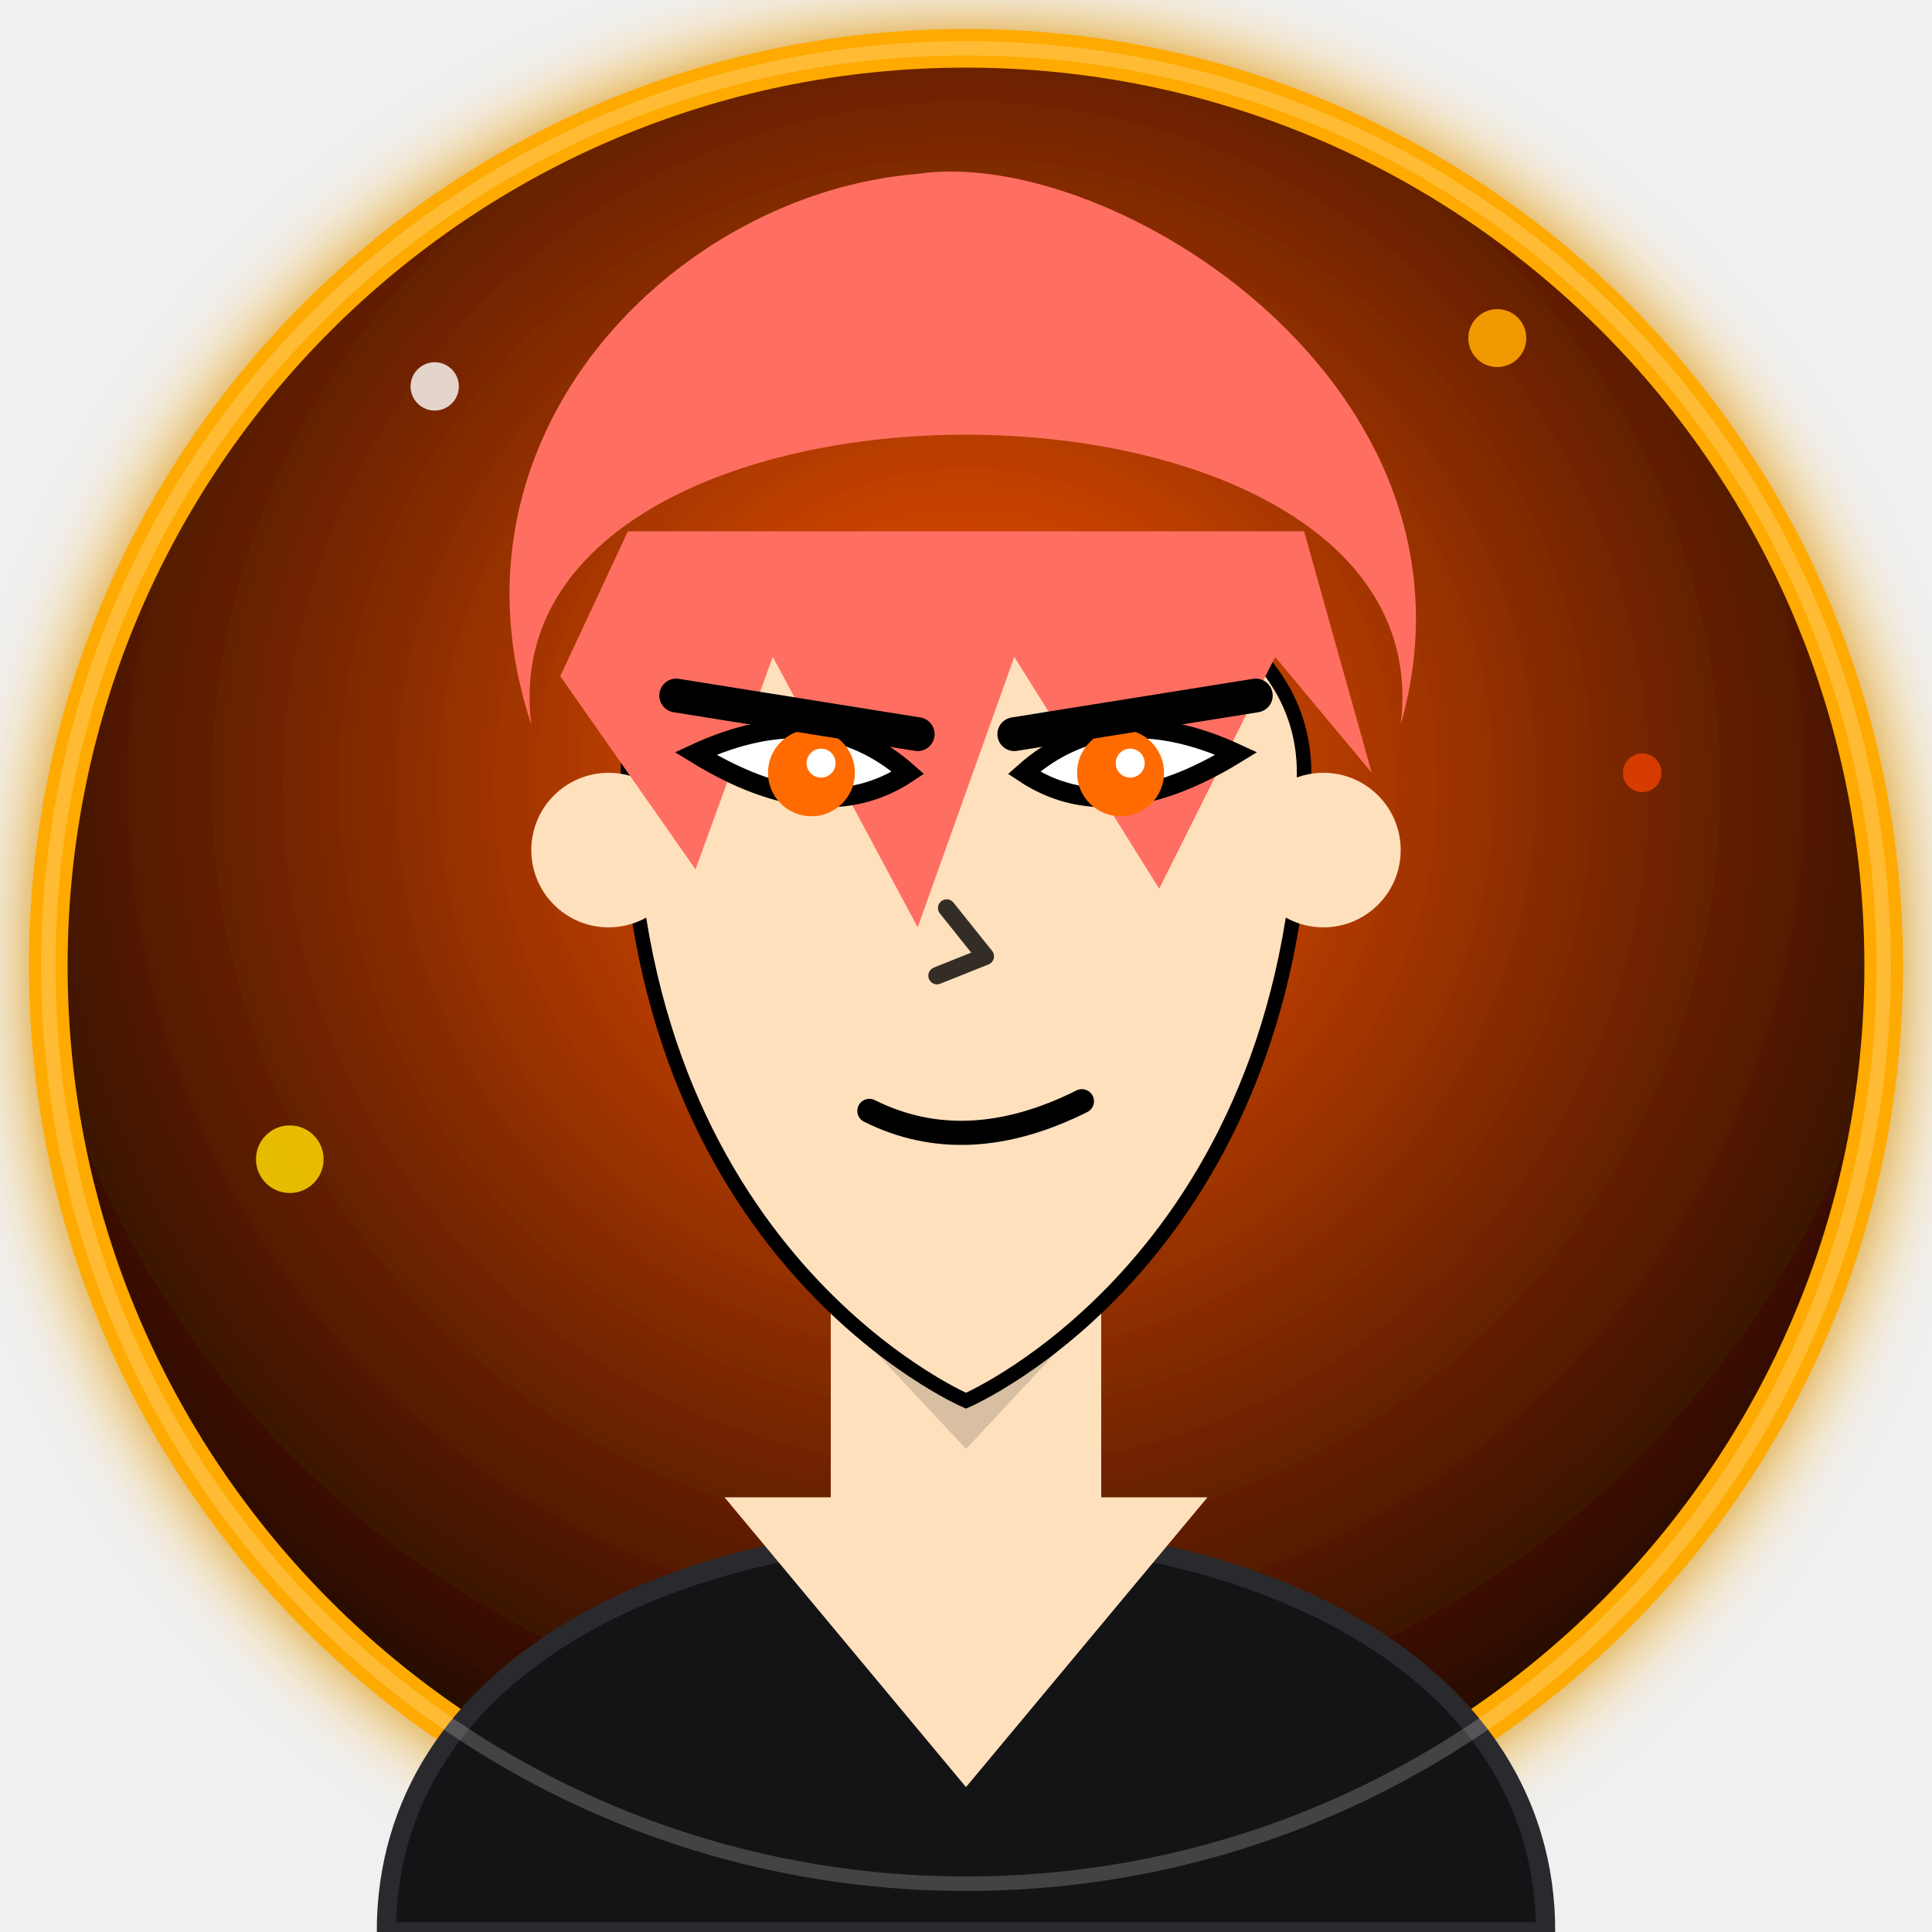
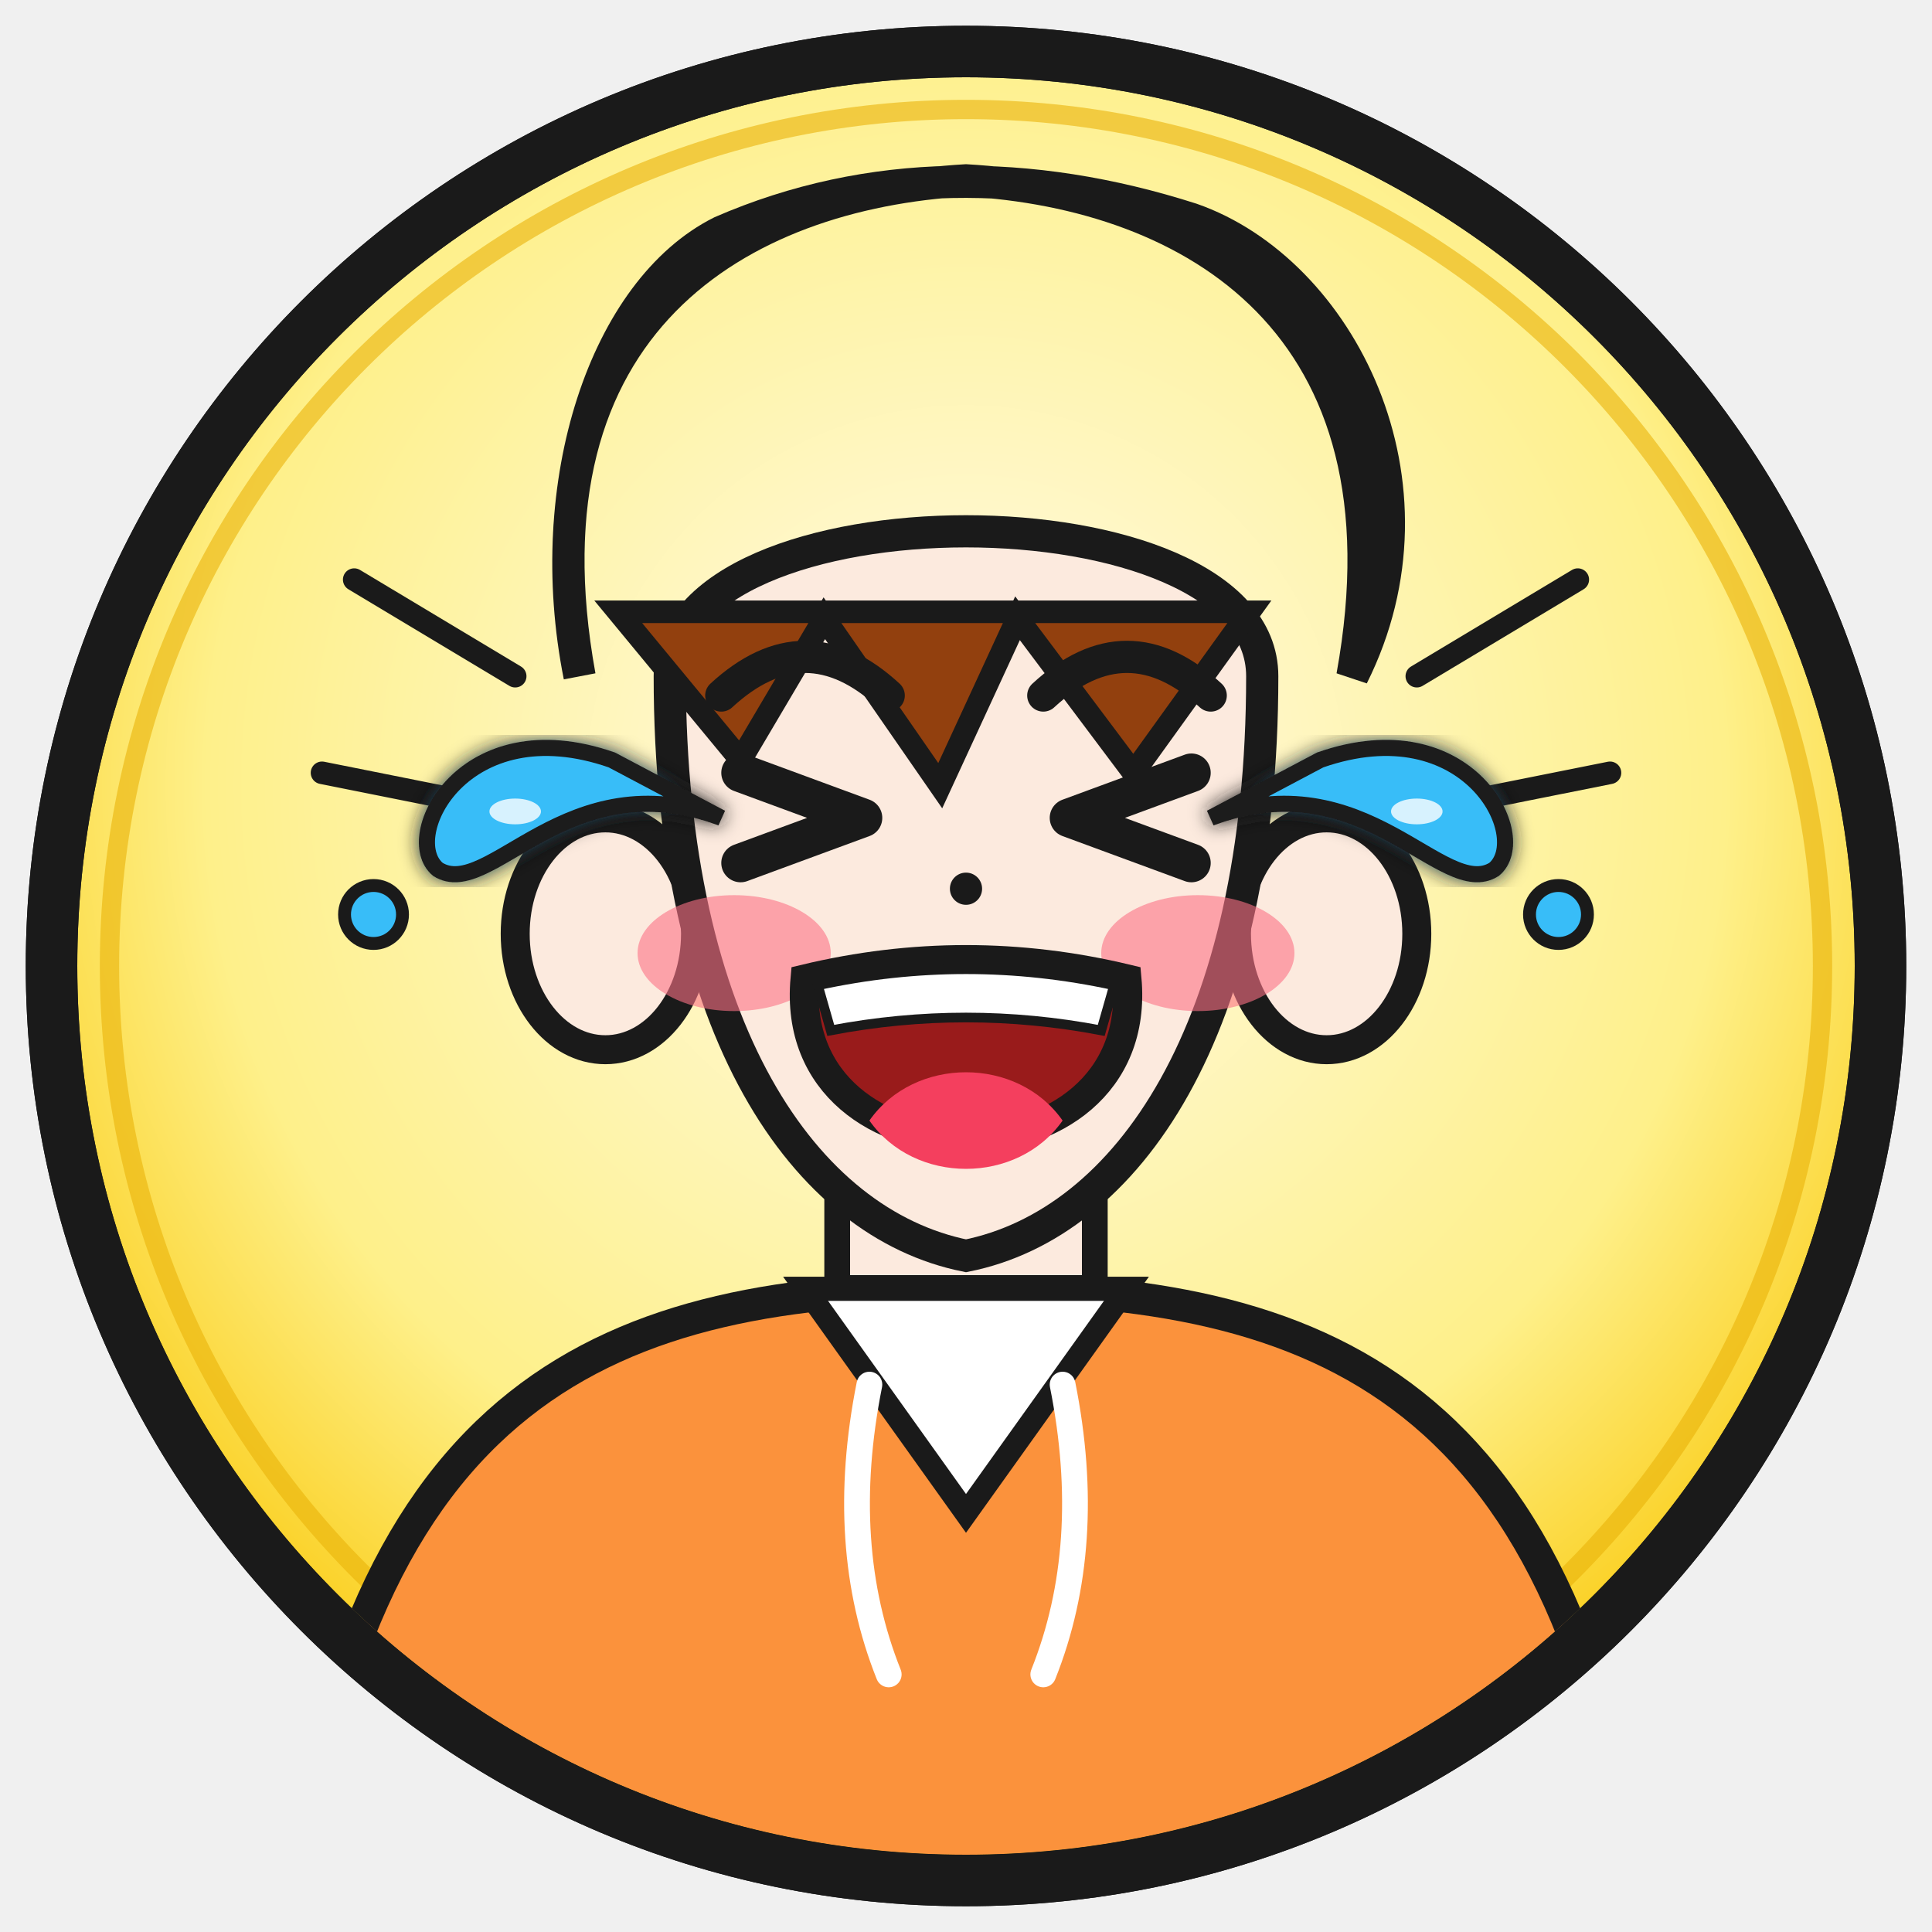
- <svg xmlns="http://www.w3.org/2000/svg" viewBox="0 0 200 200" width="200" height="200">
+ <svg xmlns="http://www.w3.org/2000/svg" viewBox="0 0 300 300" width="300" height="300">
  <defs>
-     <radialGradient id="bg_avatar_8" cx="50%" cy="40%" r="60%">
-       <stop offset="0%" stop-color="#ff5500" />
-       <stop offset="100%" stop-color="#200800" />
+     <radialGradient id="rofl_bg" cx="50%" cy="40%" r="60%">
+       <stop offset="0%" stop-color="#FFFBEB" />
+       <stop offset="70%" stop-color="#FEF08A" />
+       <stop offset="100%" stop-color="#FACC15" />
    </radialGradient>
-     <linearGradient id="goldChain" x1="0%" y1="0%" x2="100%" y2="100%">
-       <stop offset="0%" stop-color="#FFF" />
-       <stop offset="30%" stop-color="#FFD700" />
-       <stop offset="70%" stop-color="#FFA500" />
-       <stop offset="100%" stop-color="#FF8C00" />
-     </linearGradient>
-     <linearGradient id="shemaghPattern" x1="0%" y1="0%" x2="100%" y2="0%">
-       <stop offset="0%" stop-color="#d90429" />
-       <stop offset="50%" stop-color="#ffffff" />
-       <stop offset="100%" stop-color="#d90429" />
-     </linearGradient>
-     <filter id="glow_avatar_8">
-       <feGaussianBlur stdDeviation="4" result="coloredBlur" />
+     <filter id="tear_shine">
+       <feGaussianBlur stdDeviation="1.5" result="blur" />
      <feMerge>
-         <feMergeNode in="coloredBlur" />
+         <feMergeNode in="blur" />
        <feMergeNode in="SourceGraphic" />
      </feMerge>
    </filter>
  </defs>
-   <circle cx="100" cy="100" r="95" fill="url(#bg_avatar_8)" stroke="#ffaa00" stroke-width="4" filter="url(#glow_avatar_8)" />
-   <circle cx="45" cy="40" r="2.5" fill="#FFF" opacity="0.8" />
-   <circle cx="155" cy="35" r="3" fill="#FFA500" opacity="0.9" />
-   <circle cx="170" cy="80" r="2" fill="#FF4500" opacity="0.7" />
-   <circle cx="30" cy="120" r="3.5" fill="#FFD700" opacity="0.85" />
-   <path d="M 40 200 C 40 145, 160 145, 160 200 Z" fill="#141416" stroke="#2a2a2e" stroke-width="2" />
-   <path d="M 75 155 L 100 185 L 125 155 Z" fill="#ffe0bd" />
-   <rect x="86" y="125" width="28" height="35" fill="#ffe0bd" />
-   <path d="M 86 135 L 100 150 L 114 135 Z" fill="#000" opacity="0.15" />
-   <path d="M 65 80 C 65 130, 100 145, 100 145 C 100 145, 135 130, 135 80 C 135 50, 65 50, 65 80 Z" fill="#ffe0bd" stroke="#000" stroke-width="1.5" />
-   <circle cx="63" cy="88" r="8" fill="#ffe0bd" />
-   <circle cx="137" cy="88" r="8" fill="#ffe0bd" />
-   <path d="M 55 75 C 50 35, 150 35, 145 75 C 155 40, 115 15, 95 18 C 70 20, 45 45, 55 75 Z" fill="#ff6f61" />
-   <path d="M 58 70 L 72 90 L 80 68 L 95 96 L 105 68 L 120 92 L 132 68 L 142 80 L 135 55 L 65 55 Z" fill="#ff6f61" />
-   <path d="M 72 78 Q 85 72 94 80 Q 85 86 72 78 Z" fill="#FFF" stroke="#000" stroke-width="2" />
-   <circle cx="84" cy="80" r="4.5" fill="#ff6b00" />
-   <circle cx="85" cy="79" r="1.5" fill="#FFF" />
-   <path d="M 106 80 Q 115 72 128 78 Q 115 86 106 80 Z" fill="#FFF" stroke="#000" stroke-width="2" />
-   <circle cx="116" cy="80" r="4.5" fill="#ff6b00" />
-   <circle cx="117" cy="79" r="1.5" fill="#FFF" />
-   <path d="M 70 72 L 95 76" stroke="#000" stroke-width="3.5" stroke-linecap="round" />
-   <path d="M 130 72 L 105 76" stroke="#000" stroke-width="3.5" stroke-linecap="round" />
-   <path d="M 98 94 L 102 99 L 97 101" stroke="#000" stroke-width="1.8" stroke-linecap="round" stroke-linejoin="round" fill="none" opacity="0.8" />
-   <path d="M 90 115 Q 100 120 112 114" stroke="#000" stroke-width="2.5" stroke-linecap="round" fill="none" />
-   <circle cx="100" cy="100" r="95" fill="none" stroke="rgba(255,255,255,0.2)" stroke-width="1.5" />
+   <circle cx="150" cy="150" r="142" fill="url(#rofl_bg)" stroke="#1A1A1A" stroke-width="8" />
+   <circle cx="150" cy="150" r="133" fill="none" stroke="#EAB308" stroke-width="3" opacity="0.6" />
+   <line x1="55" y1="90" x2="80" y2="105" stroke="#1A1A1A" stroke-width="3.5" stroke-linecap="round" />
+   <line x1="50" y1="120" x2="75" y2="125" stroke="#1A1A1A" stroke-width="3.5" stroke-linecap="round" />
+   <line x1="245" y1="90" x2="220" y2="105" stroke="#1A1A1A" stroke-width="3.5" stroke-linecap="round" />
+   <line x1="250" y1="120" x2="225" y2="125" stroke="#1A1A1A" stroke-width="3.5" stroke-linecap="round" />
+   <g clip-path="url(#roflClip)">
+     <clipPath id="roflClip">
+       <circle cx="150" cy="150" r="138" />
+     </clipPath>
+     <path d="M 45 300 C 55 215, 95 200, 150 200 C 205 200, 245 215, 255 300 Z" fill="#FB923C" stroke="#1A1A1A" stroke-width="5" />
+     <path d="M 125 200 L 150 235 L 175 200 Z" fill="#FFF" stroke="#1A1A1A" stroke-width="3.5" />
+     <path d="M 135 215 Q 130 240 138 260" stroke="#FFF" stroke-width="4" stroke-linecap="round" fill="none" />
+     <path d="M 165 215 Q 170 240 162 260" stroke="#FFF" stroke-width="4" stroke-linecap="round" fill="none" />
+     <rect x="130" y="160" width="40" height="40" fill="#FCEADE" stroke="#1A1A1A" stroke-width="4" />
+     <ellipse cx="94" cy="145" rx="14" ry="18" fill="#FCEADE" stroke="#1A1A1A" stroke-width="4.5" />
+     <ellipse cx="206" cy="145" rx="14" ry="18" fill="#FCEADE" stroke="#1A1A1A" stroke-width="4.5" />
+     <path d="M 104 105 C 104 75, 196 75, 196 105 C 196 160, 175 190, 150 195 C 125 190, 104 160, 104 105 Z" fill="#FCEADE" stroke="#1A1A1A" stroke-width="5" />
+     <ellipse cx="114" cy="148" rx="15" ry="9" fill="#FB7185" opacity="0.6" />
+     <ellipse cx="186" cy="148" rx="15" ry="9" fill="#FB7185" opacity="0.6" />
+     <path d="M 90 105 C 80 50, 115 30, 150 28 C 185 30, 220 50, 210 105 C 225 75, 208 42, 185 34 C 160 26, 135 26, 112 36 C 94 45, 84 75, 90 105 Z" fill="#78350F" stroke="#1A1A1A" stroke-width="5" />
+     <path d="M 96 95 L 115 118 L 128 96 L 146 122 L 158 96 L 176 120 L 194 95 Z" fill="#92400E" stroke="#1A1A1A" stroke-width="3.5" />
+     <path d="M 115 120 L 134 127 L 115 134" stroke="#1A1A1A" stroke-width="6" stroke-linecap="round" stroke-linejoin="round" fill="none" />
+     <path d="M 185 120 L 166 127 L 185 134" stroke="#1A1A1A" stroke-width="6" stroke-linecap="round" stroke-linejoin="round" fill="none" />
+     <path d="M 112 108 Q 125 96 138 108" stroke="#1A1A1A" stroke-width="5" stroke-linecap="round" fill="none" />
+     <path d="M 162 108 Q 175 96 188 108" stroke="#1A1A1A" stroke-width="5" stroke-linecap="round" fill="none" />
+     <path d="M 112 127 C 88 118, 76 140, 68 135 C 62 130, 72 110, 95 118 Z" fill="#38BDF8" stroke="#1A1A1A" stroke-width="2.5" filter="url(#tear_shine)" />
+     <ellipse cx="80" cy="126" rx="4" ry="2" fill="#FFF" opacity="0.8" />
+     <circle cx="58" cy="142" r="4.5" fill="#38BDF8" stroke="#1A1A1A" stroke-width="2" />
+     <path d="M 188 127 C 212 118, 224 140, 232 135 C 238 130, 228 110, 205 118 Z" fill="#38BDF8" stroke="#1A1A1A" stroke-width="2.5" filter="url(#tear_shine)" />
+     <ellipse cx="220" cy="126" rx="4" ry="2" fill="#FFF" opacity="0.8" />
+     <circle cx="242" cy="142" r="4.5" fill="#38BDF8" stroke="#1A1A1A" stroke-width="2" />
+     <circle cx="150" cy="138" r="2.5" fill="#1A1A1A" />
+     <path d="M 125 152 Q 150 146 175 152 C 178 185, 122 185, 125 152 Z" fill="#991B1B" stroke="#1A1A1A" stroke-width="4.5" />
+     <path d="M 127 153 Q 150 148 173 153 L 171 160 Q 150 156 129 160 Z" fill="#FFF" stroke="#1A1A1A" stroke-width="1.5" />
+     <path d="M 135 174 C 142 164, 158 164, 165 174 C 158 184, 142 184, 135 174 Z" fill="#F43F5E" />
+   </g>
+   <circle cx="150" cy="150" r="142" fill="none" stroke="#1A1A1A" stroke-width="8" />
</svg>
